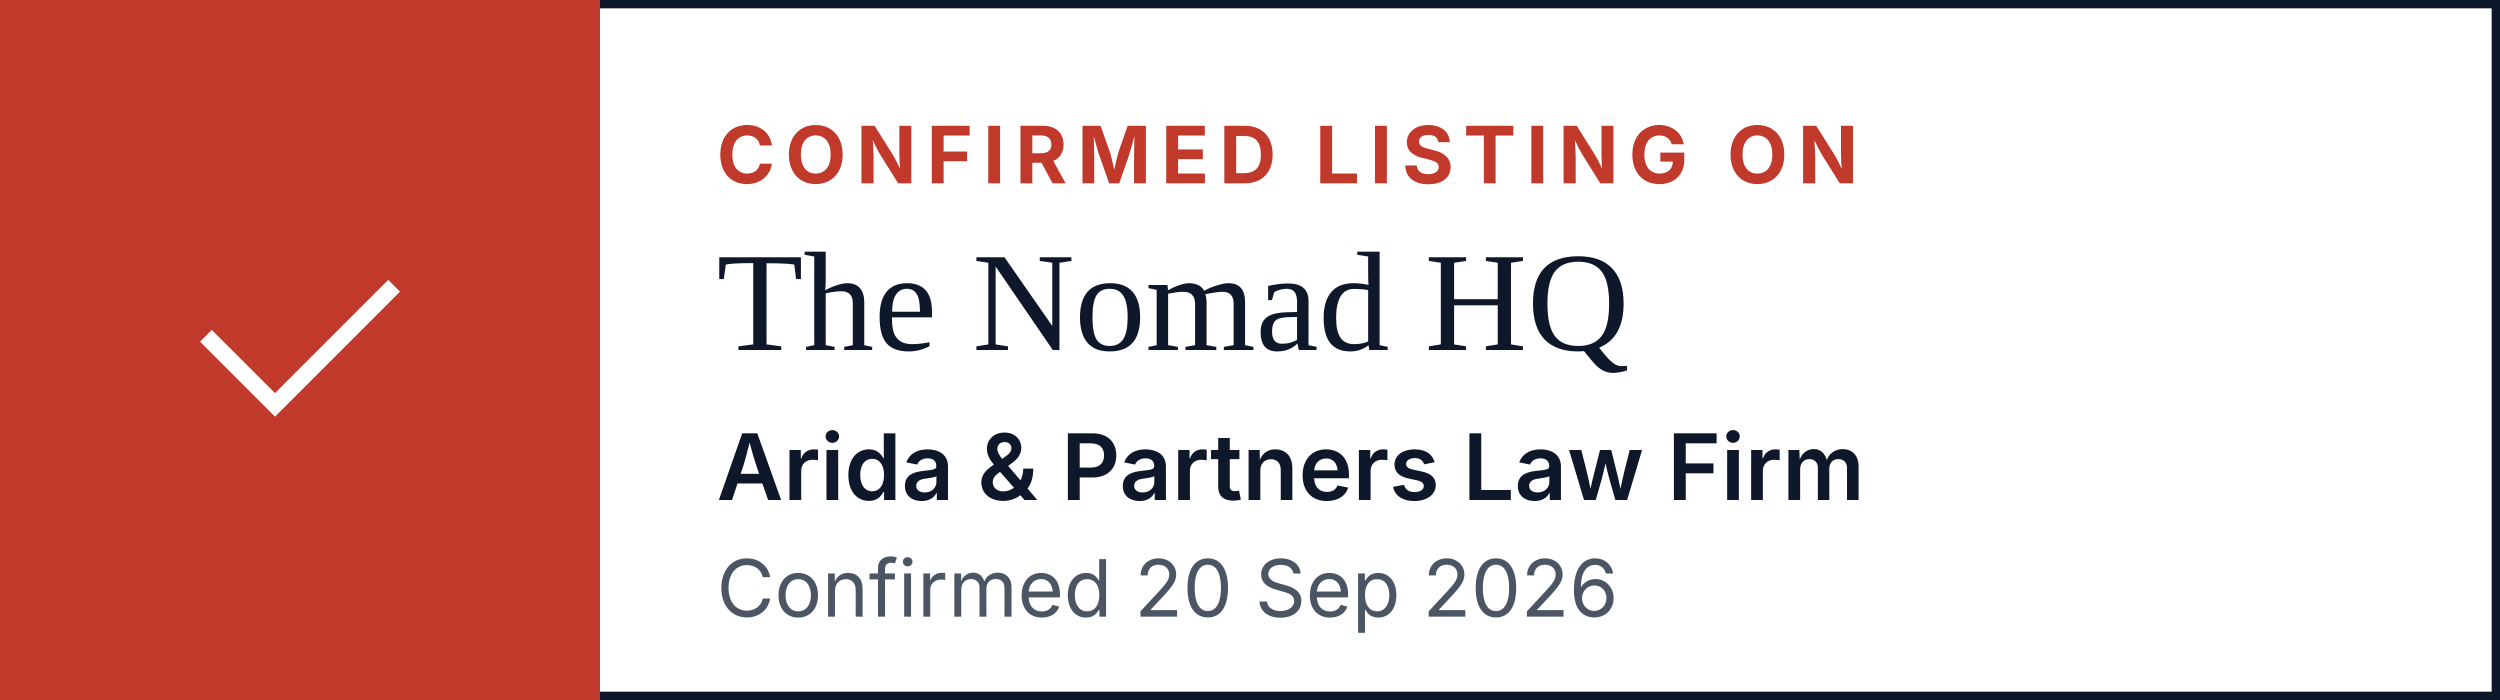
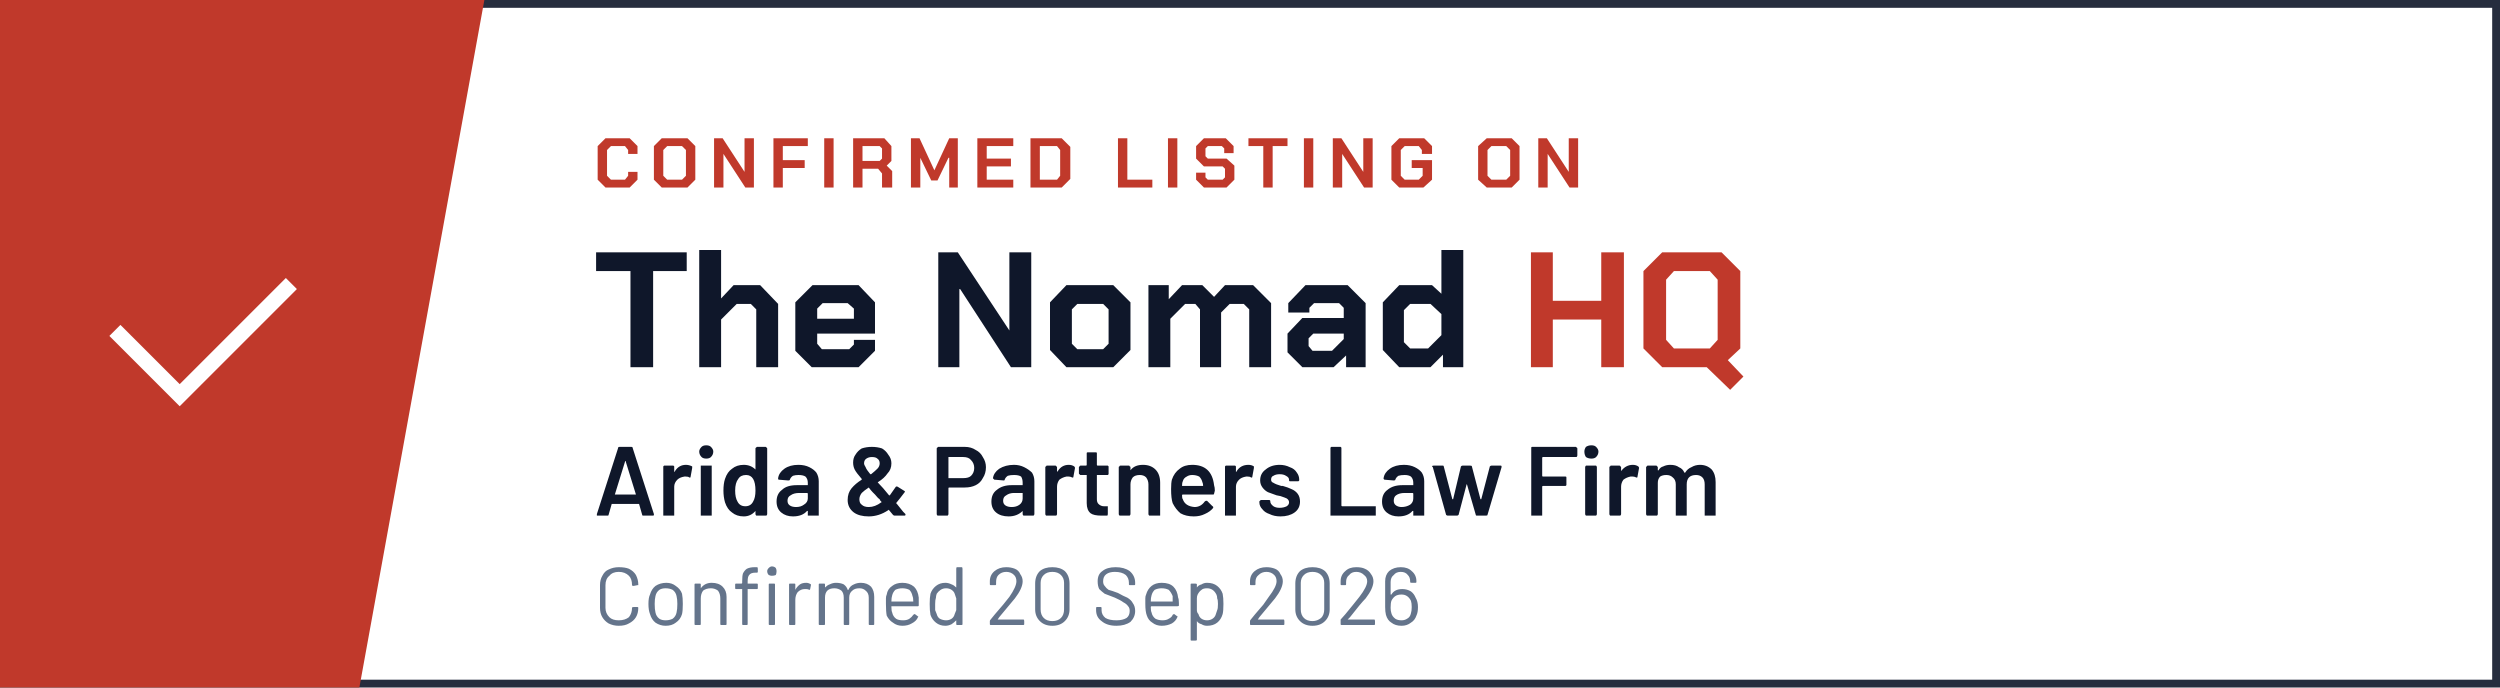
- <svg xmlns="http://www.w3.org/2000/svg" width="300" height="84" viewBox="0 0 300 84" role="img" aria-label="Confirmed listing on The Nomad HQ: Arida &amp; Partners Law Firm, 20 Sep 2026">
-   <rect width="300" height="84" fill="#ffffff" />
-   <rect x="0.5" y="0.5" width="299" height="83" fill="none" stroke="#0f172a" />
-   <rect width="72" height="84" fill="#c0392b" />
-   <g transform="translate(20 26)" fill="#ffffff">
+ <svg xmlns="http://www.w3.org/2000/svg" width="320" height="88" viewBox="0 0 320 88" role="img" aria-label="Confirmed listing on The Nomad HQ: Arida &amp; Partners Law Firm, 20 Sep 2026">
+   <rect width="320" height="88" fill="#ffffff" />
+   <rect x=".5" y=".5" width="319" height="87" fill="none" stroke="#0f172a" stroke-opacity=".9" />
+   <polygon points="0,0 62,0 46,88 0,88" fill="#c0392b" />
+   <g transform="translate(10 28)" fill="#ffffff">
    <path d="M13 24 4 15 5.414 13.586 13 21.171 26.586 7.586 28 9 13 24z" />
  </g>
-   <text x="86" y="22" font-family="Inter, Helvetica, Arial, sans-serif" font-size="9.5" font-weight="700" letter-spacing="1.2" fill="#c0392b">CONFIRMED LISTING ON</text>
-   <text x="86" y="42" font-family="Georgia, 'Times New Roman', serif" font-size="17" fill="#0f172a">The Nomad HQ</text>
-   <text x="86" y="60" font-family="Inter, Helvetica, Arial, sans-serif" font-size="11" font-weight="600" fill="#0f172a">Arida &amp; Partners Law Firm</text>
-   <text x="86" y="74" font-family="Inter, Helvetica, Arial, sans-serif" font-size="9.5" fill="#4b5563">Confirmed 20 Sep 2026</text>
+   <path transform="translate(76 24)" fill="#c0392b" d="M0.5 -1V-5.3L1.5 -6.3H4.6L5.6 -5.3V-4.3H4.4V-4.8L4 -5.3H2.2L1.7 -4.8V-1.5L2.2 -1H4L4.4 -1.5V-2H5.6V-1L4.6 0H1.5Z M7.7 -1V-5.3L8.7 -6.3H12L13 -5.3V-1L12 0H8.7ZM11.3 -1 11.8 -1.5V-4.8L11.3 -5.3H9.4L8.9 -4.8V-1.5L9.4 -1Z M15.4 -6.3H16.5L19.3 -2H19.3V-6.3H20.5V0H19.4L16.6 -4.3H16.6V0H15.4Z M23 -6.3H27.4V-5.3H24.2V-3.5H27V-2.5H24.2V0H23Z M29.5 -6.3H30.7V0H29.5Z M38.2 -2.1V0H36.9V-1.8L36.4 -2.4H34.4V0H33.2V-6.3H37.2L38.1 -5.3V-3.4L37.5 -2.8ZM34.4 -3.4H36.6L36.9 -3.7V-5L36.6 -5.3H34.4Z M40.6 -6.3H41.7L43.6 -2.2H43.6L45.5 -6.3H46.6V0H45.5V-3.8H45.4L44 -0.9H43.2L41.8 -3.8H41.8V0H40.6Z M49.1 -6.3H53.7V-5.3H50.3V-3.7H53.4V-2.7H50.3V-1H53.7V0H49.1Z M55.9 -6.3H59.9L61 -5.2V-1.1L59.9 0H55.9ZM59.3 -1 59.7 -1.5V-4.8L59.3 -5.3H57.1V-1Z M67.1 -6.3H68.3V-1H71.5V0H67.1Z M73.5 -6.3H74.7V0H73.5Z M77.1 -1V-1.9H78.3V-1.3L78.6 -1H80.5L80.8 -1.3V-2.4L80.5 -2.7H78.1L77.1 -3.7V-5.3L78.1 -6.3H80.9L81.9 -5.3V-4.4H80.7V-5L80.4 -5.3H78.6L78.3 -5V-4L78.6 -3.7H81L82 -2.8V-1L81 0H78.1Z M85.7 -5.3H83.8V-6.3H88.8V-5.3H86.9V0H85.7Z M90.9 -6.3H92.1V0H90.9Z M94.6 -6.3H95.7L98.5 -2H98.5V-6.3H99.7V0H98.6L95.8 -4.3H95.8V0H94.6Z M102.1 -1V-5.3L103.1 -6.3H106.3L107.3 -5.3V-4.3H106V-4.8L105.6 -5.3H103.8L103.3 -4.8V-1.5L103.8 -1H105.6L106.1 -1.5V-2.5H104.7V-3.5H107.3V-1L106.2 0H103.1Z M113.2 -1V-5.3L114.3 -6.3H117.5L118.5 -5.3V-1L117.5 0H114.3ZM116.8 -1 117.3 -1.5V-4.8L116.8 -5.3H114.9L114.4 -4.8V-1.5L114.9 -1Z M120.9 -6.3H122L124.8 -2H124.8V-6.3H126V0H124.9L122.1 -4.3H122.1V0H120.9Z" />
+   <path transform="translate(76 47)" fill="#0f172a" d="M4.7 -12.3H0.3V-14.7H11.9V-12.3H7.6V0H4.7Z M13.5 -15H16.3V-8.8L17.9 -10.5H21.3L23.6 -8.1V0H20.8V-7.4L20.1 -8.1H18.3L16.3 -6.1V0H13.5Z M25.8 -2.1V-8.3L28 -10.5H33.9L36 -8.3V-4.3H28.6V-3L29.2 -2.3H32.7L33.3 -2.9V-3.5H36V-2.1L33.9 0H27.9ZM33.3 -6.2V-7.5L32.5 -8.2H29.3L28.6 -7.5V-6.2Z M44.1 -14.7H46.6L53.2 -4.7H53.2V-14.7H56V0H53.4L46.9 -10H46.8V0H44.1Z M58.4 -2.2V-8.3L60.5 -10.5H66.5L68.7 -8.3V-2.2L66.5 0H60.5ZM65.2 -2.3 65.9 -3V-7.4L65.2 -8.1H61.9L61.2 -7.4V-3L61.9 -2.3Z M71 -10.5H73.6V-8.7L75.3 -10.5H77.9L79.4 -9L80.8 -10.5H84.4L86.7 -8.2V0H83.9V-7.4L83.2 -8.1H81.4L80.3 -7V0H77.6V-7.4L77 -8.1H75.7L73.8 -6.2V0H71Z M88.8 -1.9V-4.3L90.7 -6.3H96V-7.6L95.4 -8.2H92.2L91.6 -7.6V-7H88.9V-8.2L91.1 -10.5H96.5L98.8 -8.2V0H96.3V-1.5L94.7 0H90.7ZM94.5 -2.1 96 -3.6V-4.3H92.1L91.5 -3.7V-2.7L92 -2.1Z M101 -2.2V-8.3L103.1 -10.5H107.3L108.5 -9.4V-15H111.3V0H108.7V-1.6L107.1 0H103.1ZM106.8 -2.4 108.5 -4.1V-6.8L107.1 -8.1H104.5L103.7 -7.3V-3.2L104.5 -2.4Z" />
+   <path transform="translate(194.56 47)" fill="#c0392b" d="M1.4 -14.7H4.2V-8.5H10.4V-14.7H13.3V0H10.4V-6.1H4.2V0H1.4Z M28.6 1.2 26.9 2.9 23.9 0H18.2L15.8 -2.4V-12.3L18.2 -14.7H25.8L28.2 -12.3V-2.4L26.6 -0.9ZM24.3 -2.4 25.3 -3.5V-11.2L24.3 -12.3H19.7L18.7 -11.2V-3.5L19.7 -2.4Z" />
+   <path transform="translate(76 66)" fill="#0f172a" d="M6.2 -0.1 5.8 -1.5Q5.7 -1.5 5.7 -1.5H2.4Q2.4 -1.5 2.3 -1.5L1.9 -0.1Q1.9 0 1.8 0H0.5Q0.4 0 0.4 -0Q0.4 -0.1 0.4 -0.2L3.1 -8.6Q3.1 -8.8 3.3 -8.8H4.8Q5 -8.8 5 -8.6L7.7 -0.2Q7.7 -0.2 7.7 -0.1Q7.7 0 7.6 0H6.3Q6.2 0 6.2 -0.1ZM2.8 -2.7H5.3Q5.4 -2.7 5.4 -2.7L4.1 -6.9Q4.1 -7 4 -7Q4 -7 4 -6.9L2.7 -2.7Q2.7 -2.7 2.8 -2.7Z M12.6 -6.3Q12.6 -6.2 12.6 -6.1L12.4 -5Q12.4 -4.8 12.2 -4.9Q12.1 -5 11.8 -5Q11.6 -5 11.6 -5Q11 -4.9 10.7 -4.6Q10.3 -4.2 10.3 -3.7V-0.2Q10.3 -0.1 10.3 -0Q10.2 0 10.2 0H9Q9 0 8.9 -0Q8.9 -0.1 8.9 -0.2V-6.2Q8.9 -6.3 8.9 -6.3Q9 -6.4 9 -6.4H10.2Q10.2 -6.4 10.3 -6.3Q10.3 -6.3 10.3 -6.2V-5.7Q10.3 -5.6 10.3 -5.6Q10.4 -5.6 10.4 -5.7Q10.9 -6.5 11.8 -6.5Q12.2 -6.5 12.6 -6.3Z M13.5 -8.2Q13.5 -8.5 13.8 -8.8Q14 -9 14.4 -9Q14.8 -9 15 -8.8Q15.3 -8.5 15.3 -8.2Q15.3 -7.8 15 -7.5Q14.8 -7.3 14.4 -7.3Q14 -7.3 13.8 -7.5Q13.5 -7.8 13.5 -8.2ZM13.7 -0.2V-6.2Q13.7 -6.3 13.7 -6.4Q13.7 -6.4 13.8 -6.4H15Q15 -6.4 15.1 -6.4Q15.1 -6.3 15.1 -6.2V-0.2Q15.1 -0.1 15.1 -0Q15 0 15 0H13.8Q13.7 0 13.7 -0Q13.7 -0.1 13.7 -0.2Z M20.9 -8.8H22Q22.1 -8.8 22.1 -8.7Q22.2 -8.7 22.2 -8.6V-0.2Q22.2 -0.1 22.1 -0Q22.1 0 22 0H20.9Q20.8 0 20.8 -0Q20.7 -0.1 20.7 -0.2V-0.5Q20.7 -0.6 20.7 -0.6Q20.7 -0.6 20.7 -0.6Q20.1 0.1 19.2 0.1Q18.3 0.1 17.7 -0.4Q17.1 -0.8 16.8 -1.7Q16.6 -2.4 16.6 -3.2Q16.6 -4.1 16.8 -4.7Q17.1 -5.6 17.7 -6Q18.3 -6.5 19.2 -6.5Q20.1 -6.5 20.7 -5.9Q20.7 -5.8 20.7 -5.8Q20.7 -5.9 20.7 -5.9V-8.6Q20.7 -8.7 20.8 -8.7Q20.8 -8.8 20.9 -8.8ZM20.7 -3.2Q20.7 -4.2 20.4 -4.7Q20.1 -5.2 19.5 -5.2Q18.8 -5.2 18.5 -4.7Q18.1 -4.2 18.1 -3.2Q18.1 -2.3 18.4 -1.8Q18.7 -1.2 19.4 -1.2Q20.1 -1.2 20.4 -1.8Q20.7 -2.3 20.7 -3.2Z M28.8 -4.4V-0.2Q28.8 -0.1 28.8 -0Q28.7 0 28.7 0H27.5Q27.5 0 27.4 -0Q27.4 -0.1 27.4 -0.2V-0.6Q27.4 -0.6 27.4 -0.6Q27.3 -0.6 27.3 -0.6Q26.7 0.1 25.5 0.1Q24.6 0.1 24 -0.4Q23.4 -0.9 23.4 -1.8Q23.4 -2.8 24.1 -3.3Q24.7 -3.9 26 -3.9H27.3Q27.4 -3.9 27.4 -3.9V-4.2Q27.4 -4.7 27.1 -5Q26.8 -5.2 26.2 -5.2Q25.8 -5.2 25.5 -5.1Q25.2 -4.9 25.1 -4.6Q25.1 -4.5 24.9 -4.5L23.7 -4.6Q23.6 -4.6 23.6 -4.7Q23.6 -4.7 23.6 -4.8Q23.7 -5.5 24.4 -6Q25.1 -6.5 26.2 -6.5Q27 -6.5 27.6 -6.2Q28.2 -5.9 28.5 -5.5Q28.8 -5 28.8 -4.4ZM27.4 -2.2V-2.8Q27.4 -2.9 27.3 -2.9H26.3Q25.6 -2.9 25.2 -2.6Q24.8 -2.4 24.8 -1.9Q24.8 -1.5 25.1 -1.3Q25.4 -1.1 25.9 -1.1Q26.5 -1.1 26.9 -1.4Q27.4 -1.7 27.4 -2.2Z M39.9 -0.1Q39.9 0 39.8 0H38.5Q38.4 0 38.3 -0.1L37.8 -0.7Q37.7 -0.8 37.7 -0.7Q36.5 0.1 35.2 0.1Q34 0.1 33.3 -0.4Q32.5 -1 32.5 -2Q32.5 -2.9 33 -3.5Q33.5 -4.1 34.3 -4.6Q34.3 -4.6 34.3 -4.7Q33.6 -5.5 33.4 -5.9Q33.2 -6.3 33.2 -6.8Q33.2 -7.4 33.5 -7.8Q33.8 -8.3 34.3 -8.6Q34.9 -8.8 35.6 -8.8Q36.3 -8.8 36.9 -8.6Q37.4 -8.3 37.7 -7.8Q38.1 -7.3 38.1 -6.7Q38.1 -5.9 37.6 -5.4Q37.2 -4.8 36.4 -4.3Q36.3 -4.3 36.4 -4.2Q37 -3.6 37.8 -2.6Q37.8 -2.6 37.9 -2.6Q38.2 -3 38.6 -3.6Q38.7 -3.8 38.9 -3.7L39.7 -3.2Q39.9 -3.1 39.8 -3Q39.2 -2.2 38.7 -1.6L38.7 -1.6Q38.7 -1.6 38.8 -1.5Q39.2 -1 39.6 -0.5Q39.7 -0.4 39.8 -0.3Q39.9 -0.2 39.9 -0.2Q39.9 -0.1 39.9 -0.1ZM34.6 -6.7Q34.6 -6.5 34.8 -6.2Q34.9 -5.9 35.4 -5.3Q35.5 -5.3 35.5 -5.3Q36 -5.7 36.3 -6Q36.6 -6.3 36.6 -6.7Q36.6 -7.1 36.3 -7.3Q36.1 -7.5 35.6 -7.5Q35.2 -7.5 34.9 -7.3Q34.6 -7.1 34.6 -6.7ZM36.8 -1.7Q36.9 -1.7 36.8 -1.8Q36.8 -1.8 36.7 -1.9Q36.6 -2 36.6 -2.1Q36.4 -2.2 36 -2.7L35.7 -3Q35.5 -3.2 35.2 -3.6Q35.2 -3.6 35.2 -3.6Q34.6 -3.2 34.3 -2.9Q34 -2.5 34 -2.1Q34 -1.6 34.3 -1.4Q34.6 -1.1 35.2 -1.1Q36 -1.1 36.8 -1.7Z M50.2 -6.2Q50.2 -5.4 49.8 -4.8Q49.5 -4.2 48.9 -3.9Q48.3 -3.6 47.5 -3.6H45.5Q45.4 -3.6 45.4 -3.5V-0.2Q45.4 -0.1 45.3 -0Q45.3 0 45.2 0H44.1Q44 0 44 -0Q43.9 -0.1 43.9 -0.2V-8.6Q43.9 -8.7 44 -8.7Q44 -8.8 44.1 -8.8H47.5Q48.3 -8.8 48.9 -8.4Q49.5 -8.1 49.8 -7.5Q50.2 -6.9 50.2 -6.2ZM48.7 -6.1Q48.7 -6.7 48.3 -7.1Q48 -7.5 47.3 -7.5H45.5Q45.4 -7.5 45.4 -7.5V-4.8Q45.4 -4.8 45.5 -4.8H47.3Q48 -4.8 48.3 -5.1Q48.7 -5.5 48.7 -6.1Z M56.4 -4.4V-0.2Q56.4 -0.1 56.3 -0Q56.3 0 56.2 0H55.1Q55 0 55 -0Q54.9 -0.1 54.9 -0.2V-0.6Q54.9 -0.6 54.9 -0.6Q54.9 -0.6 54.9 -0.6Q54.2 0.1 53.1 0.1Q52.1 0.1 51.5 -0.4Q50.9 -0.9 50.9 -1.8Q50.9 -2.8 51.6 -3.3Q52.3 -3.9 53.5 -3.9H54.9Q54.9 -3.9 54.9 -3.9V-4.2Q54.9 -4.7 54.7 -5Q54.4 -5.2 53.8 -5.2Q53.3 -5.2 53 -5.1Q52.7 -4.9 52.6 -4.6Q52.6 -4.5 52.5 -4.5L51.3 -4.6Q51.2 -4.6 51.2 -4.7Q51.1 -4.7 51.1 -4.8Q51.2 -5.5 51.9 -6Q52.7 -6.5 53.8 -6.5Q54.5 -6.5 55.1 -6.2Q55.7 -5.9 56.1 -5.5Q56.4 -5 56.4 -4.4ZM54.9 -2.2V-2.8Q54.9 -2.9 54.9 -2.9H53.8Q53.2 -2.9 52.8 -2.6Q52.4 -2.4 52.4 -1.9Q52.4 -1.5 52.7 -1.3Q53 -1.1 53.5 -1.1Q54.1 -1.1 54.5 -1.4Q54.9 -1.7 54.9 -2.2Z M61.5 -6.3Q61.6 -6.2 61.6 -6.1L61.4 -5Q61.4 -4.8 61.2 -4.9Q61 -5 60.8 -5Q60.6 -5 60.5 -5Q60 -4.9 59.6 -4.6Q59.3 -4.2 59.3 -3.7V-0.2Q59.3 -0.1 59.2 -0Q59.2 0 59.1 0H58Q57.9 0 57.9 -0Q57.8 -0.1 57.8 -0.2V-6.2Q57.8 -6.3 57.9 -6.3Q57.9 -6.4 58 -6.4H59.1Q59.2 -6.4 59.2 -6.3Q59.3 -6.3 59.3 -6.2V-5.7Q59.3 -5.6 59.3 -5.6Q59.3 -5.6 59.4 -5.7Q59.9 -6.5 60.8 -6.5Q61.2 -6.5 61.5 -6.3Z M65.8 -5.2H64.5Q64.4 -5.2 64.4 -5.2V-2.1Q64.4 -1.7 64.6 -1.5Q64.9 -1.2 65.3 -1.2H65.7Q65.7 -1.2 65.8 -1.2Q65.8 -1.2 65.8 -1.1V-0.2Q65.8 -0 65.7 0L65 0Q64 0 63.6 -0.3Q63.1 -0.7 63.1 -1.6V-5.2Q63.1 -5.2 63 -5.2H62.3Q62.2 -5.2 62.2 -5.3Q62.1 -5.3 62.1 -5.4V-6.2Q62.1 -6.3 62.2 -6.3Q62.2 -6.4 62.3 -6.4H63Q63.1 -6.4 63.1 -6.5V-7.9Q63.1 -8 63.1 -8Q63.1 -8.1 63.2 -8.1H64.3Q64.4 -8.1 64.4 -8Q64.4 -8 64.4 -7.9V-6.5Q64.4 -6.4 64.5 -6.4H65.8Q65.8 -6.4 65.9 -6.3Q65.9 -6.3 65.9 -6.2V-5.4Q65.9 -5.3 65.9 -5.3Q65.8 -5.2 65.8 -5.2Z M72.5 -4.2V-0.2Q72.5 -0.1 72.5 -0Q72.4 0 72.3 0H71.2Q71.1 0 71.1 -0Q71 -0.1 71 -0.2V-4Q71 -4.5 70.7 -4.9Q70.4 -5.2 69.9 -5.2Q69.3 -5.2 69 -4.9Q68.7 -4.5 68.7 -4V-0.2Q68.7 -0.1 68.6 -0Q68.6 0 68.5 0H67.4Q67.3 0 67.3 -0Q67.2 -0.1 67.2 -0.2V-6.2Q67.2 -6.3 67.3 -6.3Q67.3 -6.4 67.4 -6.4H68.5Q68.6 -6.4 68.6 -6.3Q68.7 -6.3 68.7 -6.2V-5.8Q68.7 -5.8 68.7 -5.8Q68.7 -5.8 68.7 -5.8Q69.2 -6.5 70.3 -6.5Q71.3 -6.5 71.9 -5.9Q72.5 -5.3 72.5 -4.2Z M79.5 -3.2 79.4 -2.8Q79.4 -2.7 79.3 -2.7H75.4Q75.3 -2.7 75.3 -2.6Q75.3 -2.2 75.4 -2.1Q75.7 -1.2 76.9 -1.1Q77.7 -1.1 78.2 -1.8Q78.3 -1.9 78.4 -1.9Q78.4 -1.9 78.5 -1.9L79.2 -1.2Q79.3 -1.2 79.3 -1Q78.9 -0.5 78.2 -0.2Q77.6 0.1 76.8 0.1Q75.8 0.1 75.1 -0.3Q74.5 -0.8 74.1 -1.6Q73.9 -2.2 73.9 -3.4Q73.9 -4.2 74 -4.6Q74.3 -5.5 75 -6Q75.6 -6.5 76.6 -6.5Q79.1 -6.5 79.4 -3.9Q79.5 -3.6 79.5 -3.2ZM75.4 -4.4Q75.3 -4.2 75.3 -3.8Q75.3 -3.8 75.4 -3.8H77.9Q78 -3.8 78 -3.8Q78 -4.1 77.9 -4.3Q77.8 -4.7 77.5 -5Q77.1 -5.2 76.6 -5.2Q76.2 -5.2 75.9 -5Q75.5 -4.8 75.4 -4.4Z M84.5 -6.3Q84.5 -6.2 84.5 -6.1L84.3 -5Q84.3 -4.8 84.1 -4.9Q84 -5 83.7 -5Q83.5 -5 83.5 -5Q82.9 -4.9 82.6 -4.6Q82.2 -4.2 82.2 -3.7V-0.2Q82.2 -0.1 82.2 -0Q82.1 0 82.1 0H80.9Q80.9 0 80.8 -0Q80.8 -0.1 80.8 -0.2V-6.2Q80.8 -6.3 80.8 -6.3Q80.9 -6.4 80.9 -6.4H82.1Q82.1 -6.4 82.2 -6.3Q82.2 -6.3 82.2 -6.2V-5.7Q82.2 -5.6 82.2 -5.6Q82.3 -5.6 82.3 -5.7Q82.8 -6.5 83.8 -6.5Q84.2 -6.5 84.5 -6.3Z M85.2 -1.7V-1.8Q85.2 -1.9 85.3 -1.9Q85.3 -2 85.4 -2H86.5Q86.5 -2 86.6 -1.9Q86.6 -1.9 86.6 -1.8V-1.8Q86.6 -1.5 87 -1.2Q87.3 -1 87.8 -1Q88.3 -1 88.7 -1.2Q89 -1.4 89 -1.7Q89 -2 88.7 -2.2Q88.5 -2.3 87.9 -2.5L87.4 -2.6Q86.8 -2.8 86.3 -3Q85.9 -3.2 85.6 -3.6Q85.3 -4 85.3 -4.5Q85.3 -5.4 86 -5.9Q86.7 -6.5 87.8 -6.5Q88.5 -6.5 89.1 -6.2Q89.7 -6 90 -5.5Q90.3 -5.1 90.3 -4.6Q90.3 -4.5 90.3 -4.5Q90.2 -4.4 90.2 -4.4H89.1Q89 -4.4 89 -4.5Q89 -4.5 89 -4.6Q89 -4.9 88.6 -5.1Q88.3 -5.3 87.8 -5.3Q87.3 -5.3 87 -5.1Q86.7 -5 86.7 -4.6Q86.7 -4.3 87 -4.2Q87.3 -4 88 -3.8L88.2 -3.8Q88.9 -3.6 89.3 -3.4Q89.8 -3.2 90.1 -2.8Q90.4 -2.4 90.4 -1.8Q90.4 -0.9 89.7 -0.4Q89 0.1 87.9 0.1Q87.1 0.1 86.5 -0.2Q85.9 -0.4 85.6 -0.8Q85.2 -1.2 85.2 -1.7Z M94.3 -0.2V-8.6Q94.3 -8.7 94.3 -8.7Q94.4 -8.8 94.4 -8.8H95.6Q95.6 -8.8 95.7 -8.7Q95.7 -8.7 95.7 -8.6V-1.3Q95.7 -1.2 95.8 -1.2H100Q100 -1.2 100.1 -1.2Q100.1 -1.2 100.1 -1.1V-0.2Q100.1 -0.1 100.1 -0Q100 0 100 0H94.4Q94.4 0 94.3 -0Q94.3 -0.1 94.3 -0.2Z M106.3 -4.4V-0.2Q106.3 -0.1 106.3 -0Q106.3 0 106.2 0H105Q105 0 104.9 -0Q104.9 -0.1 104.9 -0.2V-0.6Q104.9 -0.6 104.9 -0.6Q104.8 -0.6 104.8 -0.6Q104.2 0.1 103 0.1Q102.1 0.1 101.5 -0.4Q100.9 -0.9 100.9 -1.8Q100.9 -2.8 101.6 -3.3Q102.3 -3.9 103.5 -3.9H104.8Q104.9 -3.9 104.9 -3.9V-4.2Q104.9 -4.7 104.6 -5Q104.3 -5.2 103.8 -5.2Q103.3 -5.2 103 -5.1Q102.7 -4.9 102.6 -4.6Q102.6 -4.5 102.4 -4.5L101.2 -4.6Q101.2 -4.6 101.1 -4.7Q101.1 -4.7 101.1 -4.8Q101.2 -5.5 101.9 -6Q102.6 -6.5 103.7 -6.5Q104.5 -6.5 105.1 -6.2Q105.7 -5.9 106 -5.5Q106.3 -5 106.3 -4.4ZM104.9 -2.2V-2.8Q104.9 -2.9 104.8 -2.9H103.8Q103.1 -2.9 102.7 -2.6Q102.4 -2.4 102.4 -1.9Q102.4 -1.5 102.7 -1.3Q103 -1.1 103.4 -1.1Q104 -1.1 104.5 -1.4Q104.9 -1.7 104.9 -2.2Z M109.1 -0.1 107.4 -6.2 107.3 -6.3Q107.3 -6.4 107.5 -6.4H108.7Q108.8 -6.4 108.8 -6.3L109.9 -2.1Q109.9 -2.1 109.9 -2.1Q109.9 -2.1 110 -2.1L111 -6.3Q111.1 -6.4 111.2 -6.4H112.2Q112.4 -6.4 112.4 -6.3L113.5 -2.1Q113.6 -2.1 113.6 -2.1Q113.6 -2.1 113.6 -2.1L114.7 -6.3Q114.8 -6.4 114.9 -6.4L116.1 -6.4Q116.2 -6.4 116.2 -6.3Q116.2 -6.3 116.2 -6.2L114.4 -0.1Q114.4 0 114.2 0H113Q112.9 0 112.9 -0.1L111.8 -3.9Q111.8 -4 111.7 -4Q111.7 -4 111.7 -3.9L110.7 -0.1Q110.6 0 110.5 0H109.3Q109.2 0 109.1 -0.1Z M125.7 -7.5H121.5Q121.4 -7.5 121.4 -7.4V-5.1Q121.4 -5 121.5 -5H124.3Q124.4 -5 124.4 -5Q124.5 -5 124.5 -4.9V-3.9Q124.5 -3.9 124.4 -3.8Q124.4 -3.8 124.3 -3.8H121.5Q121.4 -3.8 121.4 -3.7V-0.2Q121.4 -0.1 121.4 -0Q121.3 0 121.3 0H120.1Q120 0 120 -0Q120 -0.1 120 -0.2V-8.6Q120 -8.7 120 -8.7Q120 -8.8 120.1 -8.8H125.7Q125.8 -8.8 125.8 -8.7Q125.9 -8.7 125.9 -8.6V-7.7Q125.9 -7.6 125.8 -7.5Q125.8 -7.5 125.7 -7.5Z M126.8 -8.2Q126.8 -8.5 127 -8.8Q127.3 -9 127.7 -9Q128.1 -9 128.3 -8.8Q128.6 -8.5 128.6 -8.2Q128.6 -7.8 128.3 -7.5Q128.1 -7.3 127.7 -7.3Q127.3 -7.3 127 -7.5Q126.8 -7.8 126.8 -8.2ZM126.9 -0.2V-6.2Q126.9 -6.3 127 -6.4Q127 -6.4 127.1 -6.4H128.2Q128.3 -6.4 128.3 -6.4Q128.4 -6.3 128.4 -6.2V-0.2Q128.4 -0.1 128.3 -0Q128.3 0 128.2 0H127.1Q127 0 127 -0Q126.9 -0.1 126.9 -0.2Z M133.7 -6.3Q133.8 -6.2 133.8 -6.1L133.6 -5Q133.6 -4.8 133.4 -4.9Q133.2 -5 133 -5Q132.8 -5 132.7 -5Q132.2 -4.9 131.8 -4.6Q131.5 -4.2 131.5 -3.7V-0.2Q131.5 -0.1 131.4 -0Q131.4 0 131.3 0H130.2Q130.1 0 130.1 -0Q130 -0.1 130 -0.2V-6.2Q130 -6.3 130.1 -6.3Q130.1 -6.4 130.2 -6.4H131.3Q131.4 -6.4 131.4 -6.3Q131.5 -6.3 131.5 -6.2V-5.7Q131.5 -5.6 131.5 -5.6Q131.5 -5.6 131.5 -5.7Q132.1 -6.5 133 -6.5Q133.4 -6.5 133.7 -6.3Z M143.6 -4.3V-0.2Q143.6 -0.1 143.6 -0Q143.5 0 143.5 0H142.3Q142.3 0 142.2 -0Q142.2 -0.1 142.2 -0.2V-4Q142.2 -4.6 141.9 -4.9Q141.6 -5.2 141.1 -5.2Q140.5 -5.2 140.2 -4.9Q139.9 -4.6 139.9 -4V-0.2Q139.9 -0.1 139.9 -0Q139.8 0 139.7 0H138.6Q138.5 0 138.5 -0Q138.5 -0.1 138.5 -0.2V-4Q138.5 -4.6 138.1 -4.9Q137.8 -5.2 137.3 -5.2Q136.8 -5.2 136.5 -5Q136.2 -4.7 136.2 -4.2V-0.2Q136.2 -0.1 136.1 -0Q136.1 0 136 0H134.9Q134.8 0 134.8 -0Q134.7 -0.1 134.7 -0.2V-6.2Q134.7 -6.3 134.8 -6.3Q134.8 -6.4 134.9 -6.4H136Q136.1 -6.4 136.1 -6.3Q136.2 -6.3 136.2 -6.2V-5.8Q136.2 -5.8 136.2 -5.8Q136.2 -5.8 136.3 -5.8Q136.5 -6.2 136.9 -6.3Q137.3 -6.5 137.8 -6.5Q138.5 -6.5 138.9 -6.2Q139.4 -6 139.6 -5.5Q139.7 -5.5 139.7 -5.5Q140 -6 140.5 -6.2Q141 -6.5 141.6 -6.5Q142.5 -6.5 143.1 -5.9Q143.6 -5.3 143.6 -4.3Z" />
+   <path transform="translate(76 80)" fill="#64748b" d="M0.8 -2.2V-5.1Q0.8 -5.8 1.1 -6.3Q1.4 -6.9 1.9 -7.1Q2.5 -7.4 3.2 -7.4Q4 -7.4 4.5 -7.2Q5.1 -6.9 5.4 -6.4Q5.7 -5.8 5.7 -5.2Q5.7 -5.1 5.7 -5.1Q5.6 -5.1 5.6 -5.1L5.1 -5Q4.9 -5 4.9 -5.1V-5.1Q4.9 -5.9 4.5 -6.3Q4 -6.8 3.2 -6.8Q2.4 -6.8 2 -6.3Q1.5 -5.9 1.5 -5.1V-2.2Q1.5 -1.5 2 -1Q2.4 -0.6 3.2 -0.6Q4 -0.6 4.5 -1Q4.9 -1.5 4.9 -2.2V-2.2Q4.9 -2.3 5.1 -2.3L5.6 -2.3Q5.7 -2.3 5.7 -2.2Q5.7 -1.5 5.4 -1Q5.1 -0.5 4.5 -0.2Q4 0.1 3.2 0.1Q2.5 0.1 1.9 -0.2Q1.4 -0.5 1.1 -1Q0.8 -1.5 0.8 -2.2Z M7.2 -1.4Q7 -1.9 7 -2.7Q7 -3.5 7.2 -3.9Q7.4 -4.6 7.9 -5Q8.5 -5.4 9.3 -5.4Q10 -5.4 10.5 -5Q11.1 -4.6 11.3 -4Q11.4 -3.5 11.4 -2.7Q11.4 -1.8 11.3 -1.4Q11.1 -0.7 10.5 -0.3Q10 0.1 9.2 0.1Q8.5 0.1 7.9 -0.3Q7.4 -0.7 7.2 -1.4ZM10.6 -1.6Q10.7 -2 10.7 -2.7Q10.7 -3.3 10.6 -3.7Q10.5 -4.2 10.1 -4.5Q9.7 -4.7 9.2 -4.7Q8.7 -4.7 8.4 -4.5Q8 -4.2 7.9 -3.7Q7.8 -3.3 7.8 -2.7Q7.8 -2 7.9 -1.6Q8 -1.1 8.4 -0.8Q8.7 -0.6 9.2 -0.6Q9.7 -0.6 10.1 -0.8Q10.5 -1.1 10.6 -1.6Z M17 -3.6V-0.1Q17 0 16.9 0H16.3Q16.2 0 16.2 -0.1V-3.4Q16.2 -4 15.9 -4.4Q15.5 -4.7 15 -4.7Q14.4 -4.7 14 -4.4Q13.7 -4 13.7 -3.4V-0.1Q13.7 0 13.6 0H13Q12.9 0 12.9 -0.1V-5.2Q12.9 -5.3 13 -5.3H13.6Q13.7 -5.3 13.7 -5.2V-4.8Q13.7 -4.7 13.7 -4.7Q13.7 -4.7 13.7 -4.7Q14.2 -5.4 15.1 -5.4Q16 -5.4 16.5 -4.9Q17 -4.4 17 -3.6Z M19.7 -5.6V-5.4Q19.7 -5.3 19.7 -5.3H20.9Q21 -5.3 21 -5.2V-4.7Q21 -4.6 20.9 -4.6H19.7Q19.7 -4.6 19.7 -4.6V-0.1Q19.7 0 19.6 0H19.1Q19 0 19 -0.1V-4.6Q19 -4.6 18.9 -4.6H18.2Q18.1 -4.6 18.1 -4.7V-5.2Q18.1 -5.3 18.2 -5.3H18.9Q19 -5.3 19 -5.4V-5.6Q19 -6.3 19.1 -6.6Q19.3 -7 19.6 -7.2Q20 -7.4 20.6 -7.4H20.9Q21 -7.4 21 -7.2V-6.8Q21 -6.7 20.9 -6.7H20.7Q20.1 -6.7 19.9 -6.4Q19.7 -6.2 19.7 -5.6Z M22.2 -6.9Q22.2 -7.1 22.4 -7.3Q22.6 -7.5 22.8 -7.5Q23.1 -7.5 23.3 -7.3Q23.4 -7.1 23.4 -6.9Q23.4 -6.6 23.3 -6.4Q23.1 -6.3 22.8 -6.3Q22.6 -6.3 22.4 -6.4Q22.2 -6.6 22.2 -6.9ZM22.4 -0.1V-5.2Q22.4 -5.3 22.5 -5.3H23.1Q23.2 -5.3 23.2 -5.2V-0.1Q23.2 -0 23.1 -0H22.5Q22.4 -0 22.4 -0.1Z M27.8 -5.2Q27.8 -5.2 27.8 -5.1L27.7 -4.6Q27.7 -4.5 27.6 -4.5Q27.4 -4.6 27.2 -4.6L27 -4.6Q26.5 -4.6 26.1 -4.2Q25.8 -3.8 25.8 -3.2V-0.1Q25.8 0 25.7 0H25.1Q25 0 25 -0.1V-5.2Q25 -5.3 25.1 -5.3H25.7Q25.8 -5.3 25.8 -5.2V-4.6Q25.8 -4.5 25.8 -4.5Q25.8 -4.5 25.8 -4.5Q26 -4.9 26.4 -5.2Q26.7 -5.4 27.2 -5.4Q27.5 -5.4 27.8 -5.2Z M35.9 -3.6V-0.1Q35.9 0 35.8 0H35.3Q35.2 0 35.2 -0.1V-3.5Q35.2 -4.1 34.8 -4.4Q34.5 -4.7 34 -4.7Q33.4 -4.7 33.1 -4.4Q32.7 -4.1 32.7 -3.5V-0.1Q32.7 0 32.6 0H32.1Q32 0 32 -0.1V-3.5Q32 -4.1 31.7 -4.4Q31.3 -4.7 30.8 -4.7Q30.2 -4.7 29.9 -4.4Q29.6 -4.1 29.6 -3.5V-0.1Q29.6 0 29.5 0H28.9Q28.8 0 28.8 -0.1V-5.2Q28.8 -5.3 28.9 -5.3H29.5Q29.6 -5.3 29.6 -5.2V-4.8Q29.6 -4.8 29.6 -4.8Q29.6 -4.8 29.6 -4.8Q29.9 -5.1 30.2 -5.2Q30.6 -5.4 31 -5.4Q31.6 -5.4 32 -5.2Q32.4 -4.9 32.5 -4.5Q32.6 -4.5 32.6 -4.5Q32.8 -5 33.3 -5.2Q33.7 -5.4 34.2 -5.4Q35 -5.4 35.5 -4.9Q35.9 -4.4 35.9 -3.6Z M41.6 -2.8V-2.5Q41.6 -2.4 41.5 -2.4H38.1Q38.1 -2.4 38.1 -2.3Q38.1 -1.8 38.2 -1.6Q38.3 -1.1 38.7 -0.8Q39 -0.6 39.6 -0.6Q40.1 -0.6 40.4 -0.8Q40.7 -1 40.9 -1.3Q41 -1.4 41.1 -1.4L41.5 -1.1Q41.6 -1.1 41.5 -1Q41.3 -0.5 40.7 -0.2Q40.2 0.1 39.5 0.1Q38.8 0.1 38.3 -0.3Q37.8 -0.6 37.5 -1.2Q37.4 -1.7 37.4 -2.7Q37.4 -3.1 37.4 -3.4Q37.4 -3.7 37.5 -3.9Q37.6 -4.6 38.2 -5Q38.7 -5.4 39.5 -5.4Q40.4 -5.4 41 -4.9Q41.5 -4.4 41.6 -3.5Q41.6 -3.3 41.6 -2.8ZM38.2 -3.8Q38.1 -3.5 38.1 -3Q38.1 -3 38.1 -3H40.9Q40.9 -3 40.9 -3Q40.9 -3.5 40.8 -3.7Q40.7 -4.2 40.4 -4.5Q40 -4.7 39.5 -4.7Q39 -4.7 38.6 -4.5Q38.3 -4.2 38.2 -3.8Z M46.5 -7.4H47.1Q47.2 -7.4 47.2 -7.2V-0.1Q47.2 0 47.1 0H46.5Q46.4 0 46.4 -0.1V-0.5Q46.4 -0.6 46.4 -0.6Q46.4 -0.6 46.4 -0.6Q46.1 -0.3 45.8 -0.1Q45.4 0.1 45 0.1Q44.3 0.1 43.8 -0.3Q43.3 -0.7 43.1 -1.3Q43 -1.8 43 -2.7Q43 -3.5 43.1 -4Q43.3 -4.6 43.8 -5Q44.3 -5.4 45 -5.4Q45.4 -5.4 45.8 -5.2Q46.1 -5.1 46.4 -4.8Q46.4 -4.7 46.4 -4.8Q46.4 -4.8 46.4 -4.8V-7.2Q46.4 -7.4 46.5 -7.4ZM46.4 -2.7Q46.4 -3.2 46.4 -3.4Q46.3 -3.7 46.2 -4Q46.1 -4.3 45.8 -4.5Q45.5 -4.7 45.1 -4.7Q44.7 -4.7 44.4 -4.5Q44.1 -4.3 43.9 -4Q43.8 -3.7 43.8 -3.5Q43.7 -3.2 43.7 -2.7Q43.7 -2.2 43.7 -1.9Q43.8 -1.6 43.9 -1.4Q44 -1 44.3 -0.8Q44.7 -0.6 45.1 -0.6Q45.5 -0.6 45.8 -0.8Q46.1 -1 46.2 -1.4Q46.3 -1.6 46.4 -1.9Q46.4 -2.2 46.4 -2.7Z M51.7 -0.7H55Q55.1 -0.7 55.1 -0.5V-0.1Q55.1 0 55 0H50.8Q50.7 0 50.7 -0.1V-0.5Q50.7 -0.6 50.8 -0.7Q51.1 -1.1 52.4 -2.6L53.2 -3.6Q54.1 -4.9 54.1 -5.6Q54.1 -6.1 53.8 -6.4Q53.4 -6.8 52.8 -6.8Q52.2 -6.8 51.8 -6.4Q51.5 -6.1 51.5 -5.5V-5.2Q51.5 -5.1 51.4 -5.1H50.8Q50.7 -5.1 50.7 -5.2V-5.6Q50.7 -6.4 51.3 -6.9Q51.9 -7.4 52.8 -7.4Q53.4 -7.4 53.9 -7.2Q54.4 -7 54.6 -6.5Q54.9 -6.1 54.9 -5.6Q54.9 -4.7 53.9 -3.4Q53.4 -2.8 51.9 -1L51.7 -0.7Q51.7 -0.7 51.7 -0.7Z M56.5 -2V-5.3Q56.5 -6.3 57.1 -6.9Q57.7 -7.4 58.7 -7.4Q59.7 -7.4 60.3 -6.9Q60.9 -6.3 60.9 -5.3V-2Q60.9 -1.1 60.3 -0.5Q59.7 0.1 58.7 0.1Q57.7 0.1 57.1 -0.5Q56.5 -1.1 56.5 -2ZM60.2 -2V-5.4Q60.2 -6 59.8 -6.4Q59.4 -6.8 58.7 -6.8Q58 -6.8 57.6 -6.4Q57.2 -6 57.2 -5.4V-2Q57.2 -1.3 57.6 -0.9Q58 -0.5 58.7 -0.5Q59.4 -0.5 59.8 -0.9Q60.2 -1.3 60.2 -2Z M64.3 -1.9V-2.2Q64.3 -2.3 64.4 -2.3H64.9Q65 -2.3 65 -2.2V-1.9Q65 -1.3 65.5 -0.9Q66 -0.6 66.9 -0.6Q67.7 -0.6 68.2 -0.9Q68.6 -1.2 68.6 -1.8Q68.6 -2.2 68.4 -2.4Q68.2 -2.7 67.8 -2.9Q67.4 -3.2 66.7 -3.5Q65.9 -3.8 65.4 -4Q65 -4.3 64.7 -4.6Q64.5 -5 64.5 -5.6Q64.5 -6.5 65.1 -6.9Q65.7 -7.4 66.8 -7.4Q67.9 -7.4 68.6 -6.9Q69.3 -6.3 69.3 -5.4V-5.2Q69.3 -5.1 69.2 -5.1H68.6Q68.5 -5.1 68.5 -5.2V-5.4Q68.5 -6 68.1 -6.4Q67.6 -6.8 66.7 -6.8Q66 -6.8 65.6 -6.5Q65.2 -6.2 65.2 -5.6Q65.2 -5.2 65.4 -5Q65.6 -4.7 65.9 -4.5Q66.3 -4.4 67.1 -4.1Q67.8 -3.7 68.3 -3.5Q68.8 -3.2 69 -2.8Q69.3 -2.4 69.3 -1.8Q69.3 -1 68.7 -0.4Q68 0.1 66.9 0.1Q65.7 0.1 65 -0.5Q64.3 -1 64.3 -1.9Z M74.9 -2.8V-2.5Q74.9 -2.4 74.7 -2.4H71.4Q71.3 -2.4 71.3 -2.3Q71.3 -1.8 71.4 -1.6Q71.5 -1.1 71.9 -0.8Q72.3 -0.6 72.8 -0.6Q73.3 -0.6 73.6 -0.8Q74 -1 74.1 -1.3Q74.2 -1.4 74.3 -1.4L74.7 -1.1Q74.8 -1.1 74.7 -1Q74.5 -0.5 74 -0.2Q73.4 0.1 72.7 0.1Q72 0.1 71.5 -0.3Q71 -0.6 70.8 -1.2Q70.6 -1.7 70.6 -2.7Q70.6 -3.1 70.6 -3.4Q70.6 -3.7 70.7 -3.9Q70.9 -4.6 71.4 -5Q71.9 -5.4 72.7 -5.4Q73.7 -5.4 74.2 -4.9Q74.7 -4.4 74.8 -3.5Q74.9 -3.3 74.9 -2.8ZM71.4 -3.8Q71.3 -3.5 71.3 -3Q71.3 -3 71.4 -3H74.1Q74.1 -3 74.1 -3Q74.1 -3.5 74.1 -3.7Q73.9 -4.2 73.6 -4.5Q73.2 -4.7 72.7 -4.7Q72.2 -4.7 71.8 -4.5Q71.5 -4.2 71.4 -3.8Z M80.6 -2.7Q80.6 -1.8 80.5 -1.4Q80.3 -0.7 79.8 -0.3Q79.3 0.1 78.5 0.1Q78.1 0.1 77.8 -0.1Q77.4 -0.2 77.2 -0.5Q77.2 -0.6 77.2 -0.6Q77.2 -0.6 77.2 -0.5V1.9Q77.2 2 77 2H76.5Q76.4 2 76.4 1.9V-5.2Q76.4 -5.3 76.5 -5.3H77Q77.2 -5.3 77.2 -5.2V-4.8Q77.2 -4.7 77.2 -4.7Q77.2 -4.7 77.2 -4.8Q77.4 -5.1 77.8 -5.2Q78.1 -5.4 78.5 -5.4Q79.3 -5.4 79.8 -5Q80.3 -4.6 80.5 -4Q80.6 -3.5 80.6 -2.7ZM79.9 -2.7Q79.9 -3.2 79.8 -3.4Q79.8 -3.7 79.7 -3.9Q79.5 -4.3 79.2 -4.5Q78.9 -4.7 78.5 -4.7Q78 -4.7 77.8 -4.5Q77.5 -4.3 77.3 -3.9Q77.2 -3.7 77.2 -3.4Q77.2 -3.2 77.2 -2.7Q77.2 -2.2 77.2 -1.9Q77.2 -1.6 77.4 -1.4Q77.5 -1 77.8 -0.8Q78.1 -0.6 78.5 -0.6Q78.9 -0.6 79.2 -0.8Q79.5 -1 79.6 -1.3Q79.7 -1.6 79.8 -1.9Q79.9 -2.1 79.9 -2.7Z M85 -0.7H88.3Q88.4 -0.7 88.4 -0.5V-0.1Q88.4 0 88.3 0H84.1Q84 0 84 -0.1V-0.5Q84 -0.6 84.1 -0.7Q84.4 -1.1 85.7 -2.6L86.4 -3.6Q87.4 -4.9 87.4 -5.6Q87.4 -6.1 87.1 -6.4Q86.7 -6.8 86.1 -6.8Q85.5 -6.8 85.1 -6.4Q84.7 -6.1 84.7 -5.5V-5.2Q84.7 -5.1 84.6 -5.1H84.1Q84 -5.1 84 -5.2V-5.6Q84 -6.4 84.6 -6.9Q85.2 -7.4 86.1 -7.4Q86.7 -7.4 87.2 -7.2Q87.7 -7 87.9 -6.5Q88.2 -6.1 88.2 -5.6Q88.2 -4.7 87.2 -3.4Q86.7 -2.8 85.2 -1L85 -0.7Q85 -0.7 85 -0.7Z M89.8 -2V-5.3Q89.8 -6.3 90.4 -6.9Q91 -7.4 92 -7.4Q93 -7.4 93.6 -6.9Q94.2 -6.3 94.2 -5.3V-2Q94.2 -1.1 93.6 -0.5Q93 0.1 92 0.1Q91 0.1 90.4 -0.5Q89.8 -1.1 89.8 -2ZM93.5 -2V-5.4Q93.5 -6 93.1 -6.4Q92.7 -6.8 92 -6.8Q91.3 -6.8 90.9 -6.4Q90.5 -6 90.5 -5.4V-2Q90.5 -1.3 90.9 -0.9Q91.3 -0.5 92 -0.5Q92.6 -0.5 93.1 -0.9Q93.5 -1.3 93.5 -2Z M96.6 -0.7H99.9Q100 -0.7 100 -0.5V-0.1Q100 0 99.9 0H95.7Q95.6 0 95.6 -0.1V-0.5Q95.6 -0.6 95.6 -0.7Q96 -1.1 97.2 -2.6L98 -3.6Q99 -4.9 99 -5.6Q99 -6.1 98.6 -6.4Q98.2 -6.8 97.6 -6.8Q97 -6.8 96.7 -6.4Q96.3 -6.1 96.3 -5.5V-5.2Q96.3 -5.1 96.2 -5.1H95.7Q95.6 -5.1 95.6 -5.2V-5.6Q95.6 -6.4 96.2 -6.9Q96.7 -7.4 97.6 -7.4Q98.3 -7.4 98.7 -7.2Q99.2 -7 99.5 -6.5Q99.8 -6.1 99.8 -5.6Q99.8 -4.7 98.8 -3.4Q98.2 -2.8 96.8 -1L96.5 -0.7Q96.5 -0.7 96.6 -0.7Z M105.5 -2.3Q105.5 -1.6 105.3 -1.2Q105.1 -0.6 104.6 -0.3Q104.1 0.1 103.4 0.1Q102.6 0.1 102.1 -0.3Q101.6 -0.6 101.4 -1.3Q101.3 -1.7 101.3 -2.3V-5.6Q101.3 -6.4 101.8 -6.9Q102.4 -7.4 103.3 -7.4Q104.2 -7.4 104.7 -6.9Q105.3 -6.4 105.3 -5.6V-5.5Q105.3 -5.4 105.2 -5.4H104.7Q104.5 -5.4 104.5 -5.5V-5.6Q104.5 -6.1 104.2 -6.4Q103.9 -6.8 103.3 -6.8Q102.7 -6.8 102.4 -6.4Q102 -6.1 102 -5.5V-4Q102 -3.9 102 -3.9Q102 -3.9 102.1 -3.9Q102.5 -4.6 103.5 -4.6Q104.1 -4.6 104.6 -4.3Q105 -4 105.2 -3.5Q105.5 -3 105.5 -2.3ZM104.7 -2.3Q104.7 -2.8 104.6 -3.1Q104.4 -3.5 104.1 -3.7Q103.8 -3.9 103.4 -3.9Q102.9 -3.9 102.6 -3.7Q102.3 -3.5 102.1 -3.1Q102 -2.8 102 -2.2Q102 -1.8 102.1 -1.5Q102.2 -1.1 102.6 -0.8Q102.9 -0.6 103.4 -0.6Q103.8 -0.6 104.1 -0.8Q104.5 -1 104.6 -1.5Q104.7 -1.8 104.7 -2.3Z" />
</svg>
